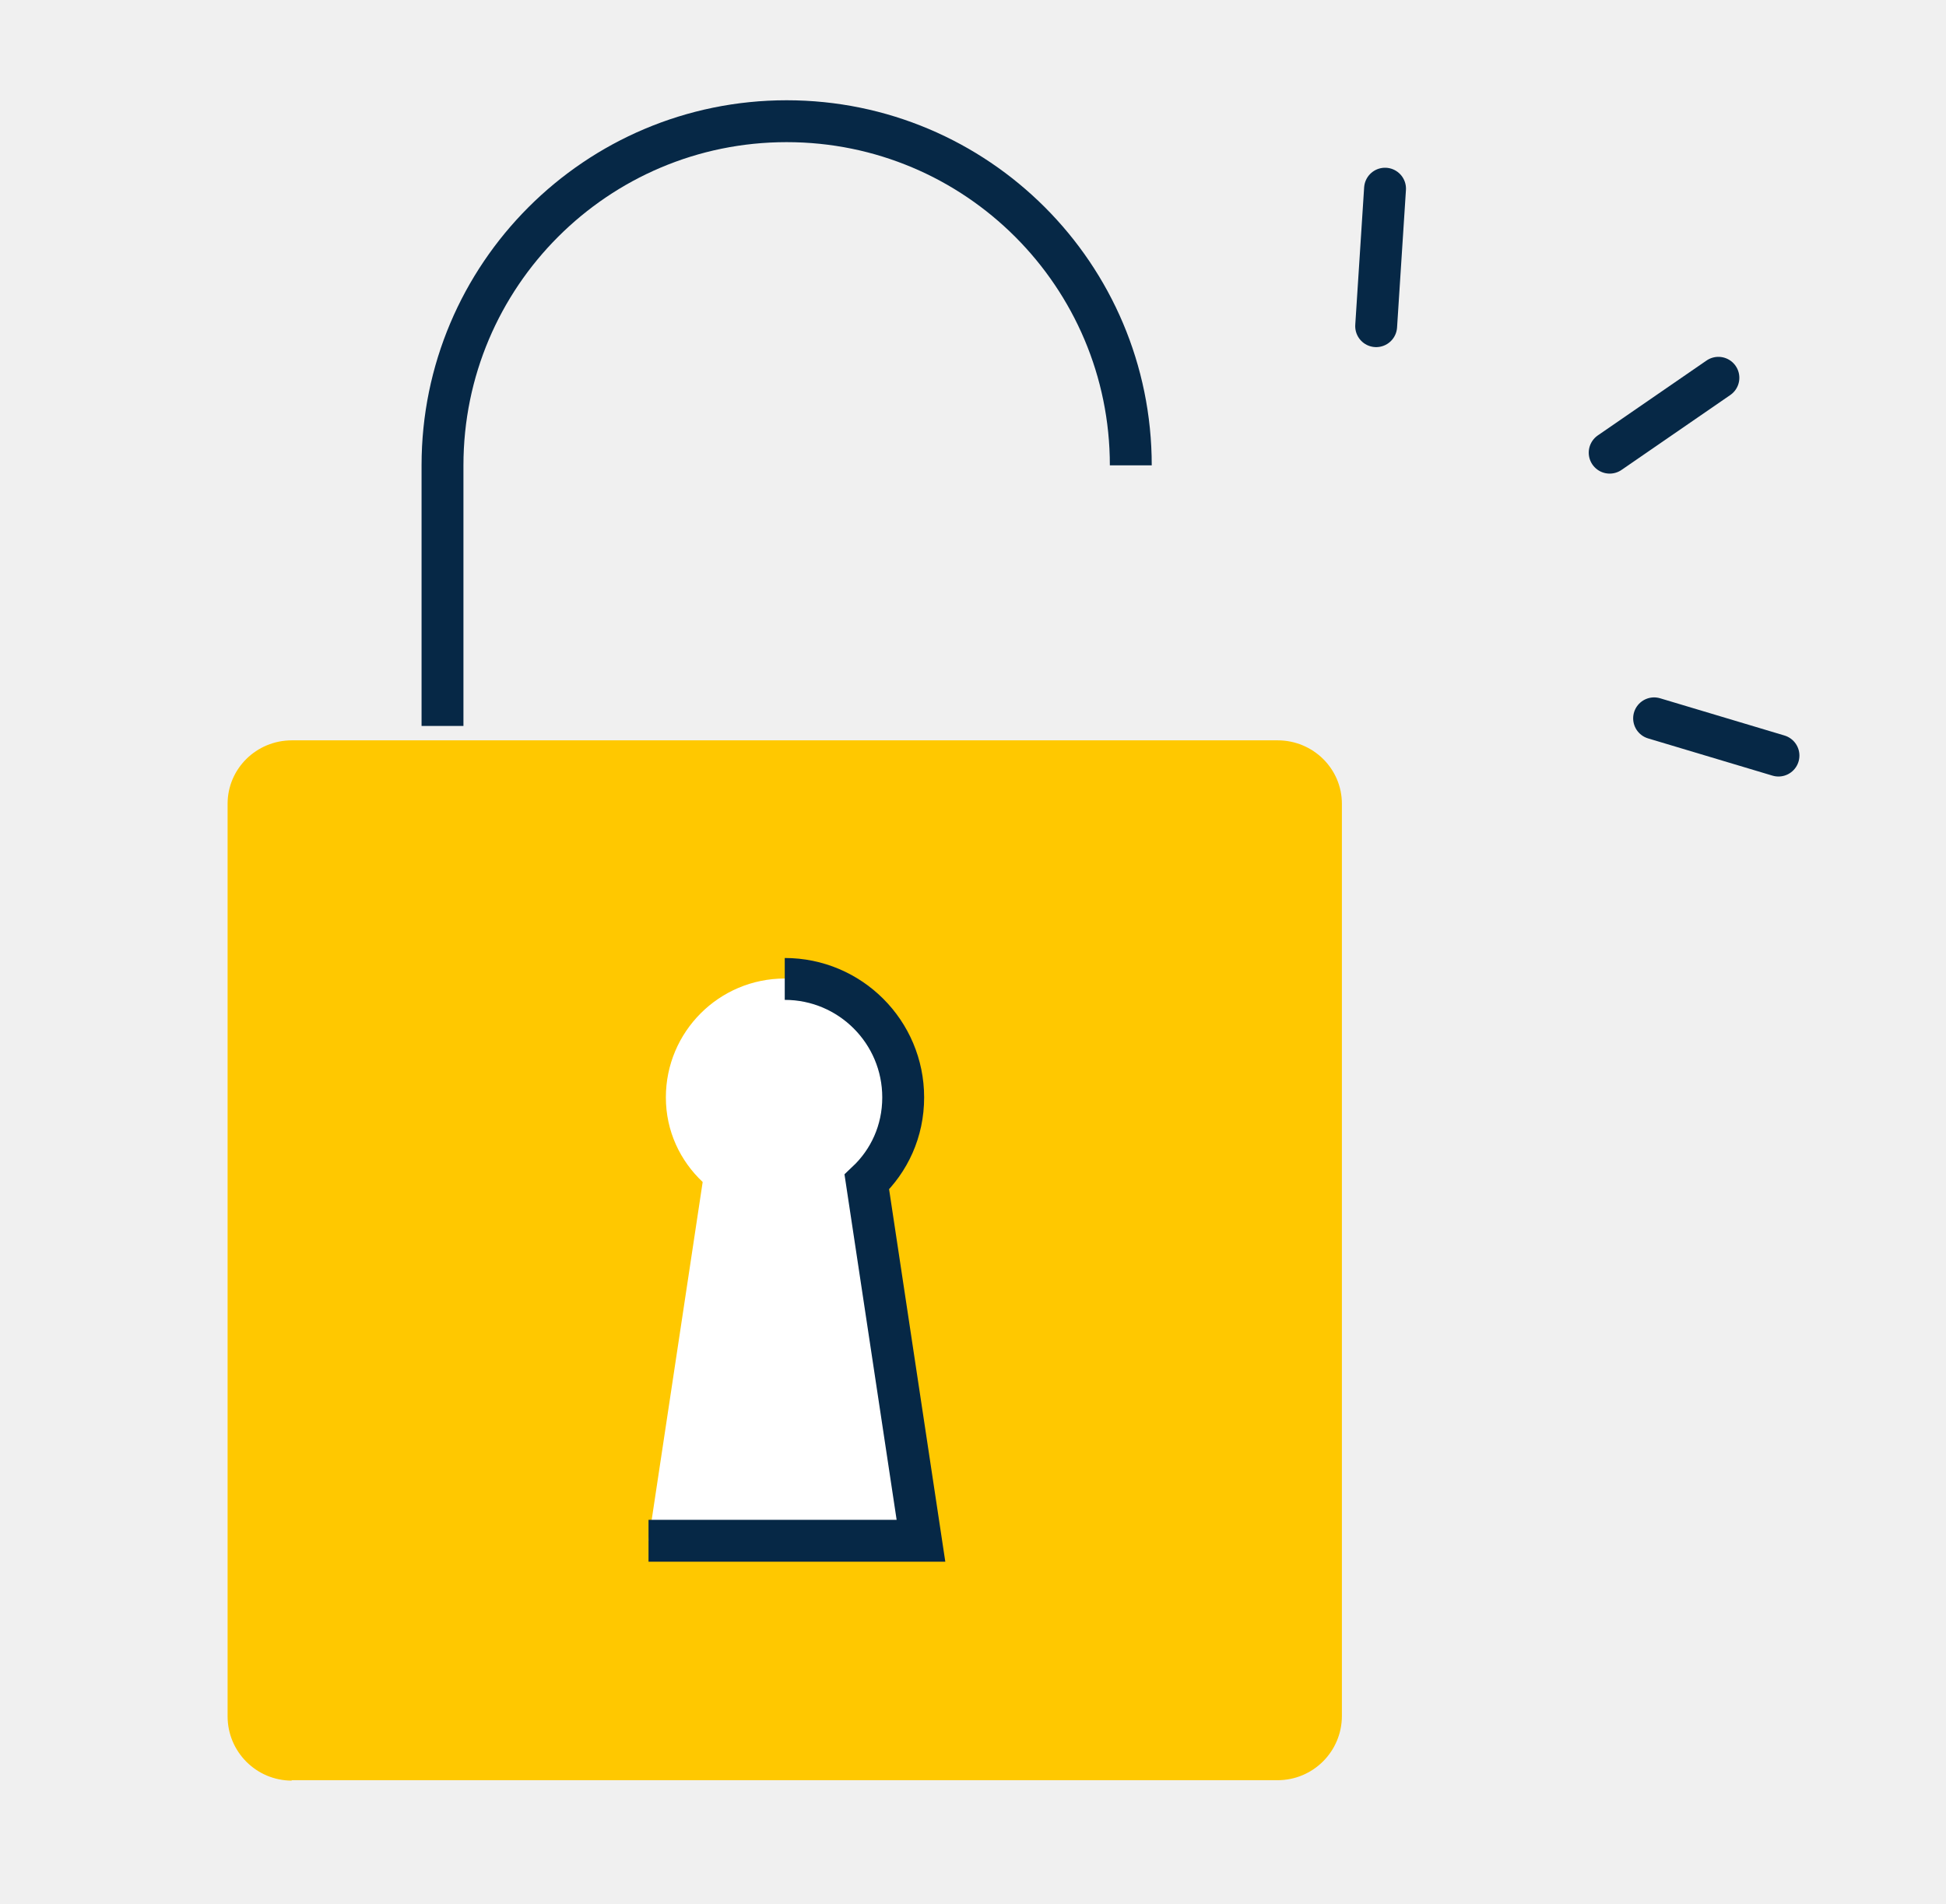
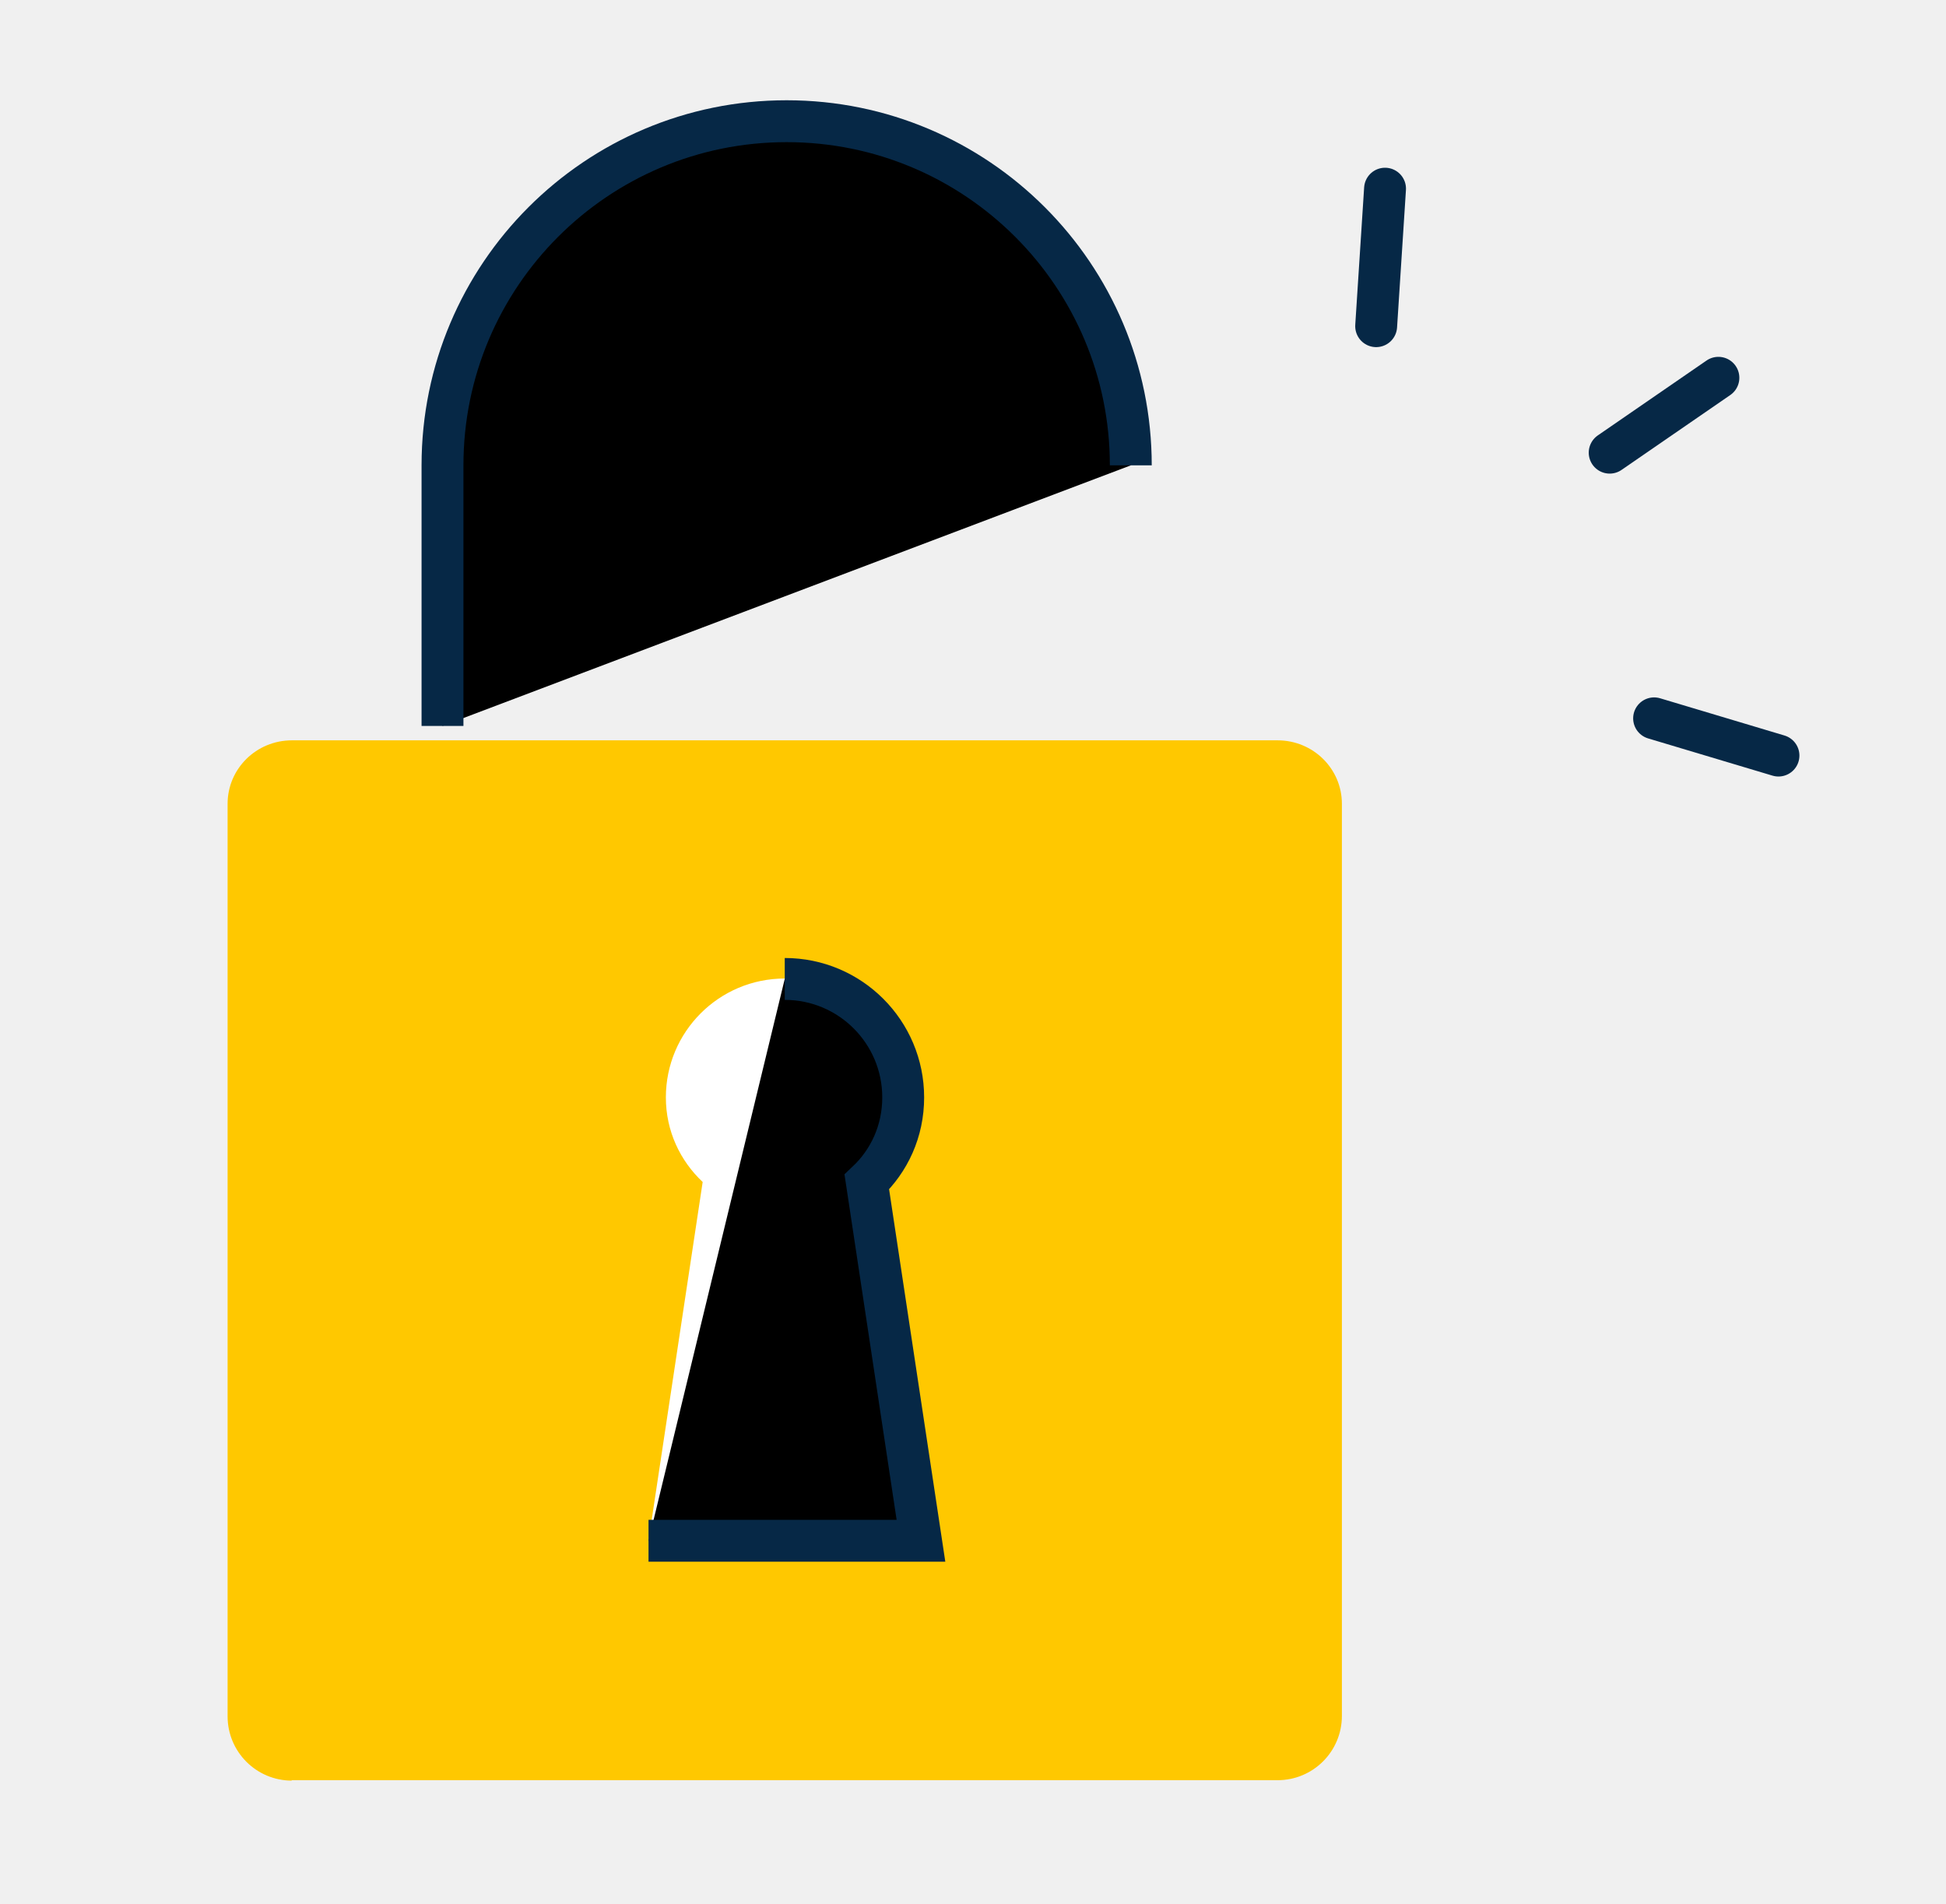
<svg xmlns="http://www.w3.org/2000/svg" width="46" height="45" fill="none">
  <path fill-rule="evenodd" clip-rule="evenodd" d="M6.89 42.08H30.2c.84 0 1.52-.68 1.52-1.52V19c0-.83-.68-1.5-1.52-1.5H6.9c-.84 0-1.52.67-1.52 1.5v21.57c0 .84.68 1.52 1.52 1.52" fill="#FFC800" />
-   <path d="M10.46 17.16V11a8.13 8.13 0 1116.27 0" stroke="#062846" stroke-width=".99" />
+   <path fill="currentColor" d="M10.46 17.16V11a8.13 8.13 0 1116.27 0" stroke="#062846" stroke-width=".99" />
  <path fill-rule="evenodd" clip-rule="evenodd" d="M15.33 36.42l1.28-8.48c-.53-.5-.87-1.2-.87-2a2.8 2.8 0 015.62 0c0 .8-.34 1.5-.87 2l1.28 8.48h-6.44z" fill="#fff" />
-   <path d="M32.53 7.71l.21-3.25M38.05 10.7l2.57-1.77M39.1 16.98l2.94.88" stroke="#062846" stroke-width=".99" stroke-linecap="round" stroke-linejoin="round" />
-   <path d="M18.55 23.14a2.8 2.8 0 012.8 2.8c0 .8-.33 1.5-.86 2l1.28 8.48h-6.44" stroke="#062846" stroke-width=".99" />
+   <path fill="currentColor" d="M32.53 7.71l.21-3.25M38.05 10.7l2.57-1.77M39.1 16.98l2.94.88" stroke="#062846" stroke-width=".99" stroke-linecap="round" stroke-linejoin="round" />
+   <path fill="currentColor" d="M18.55 23.14a2.8 2.8 0 012.8 2.8c0 .8-.33 1.5-.86 2l1.28 8.48h-6.44" stroke="#062846" stroke-width=".99" />
</svg>
